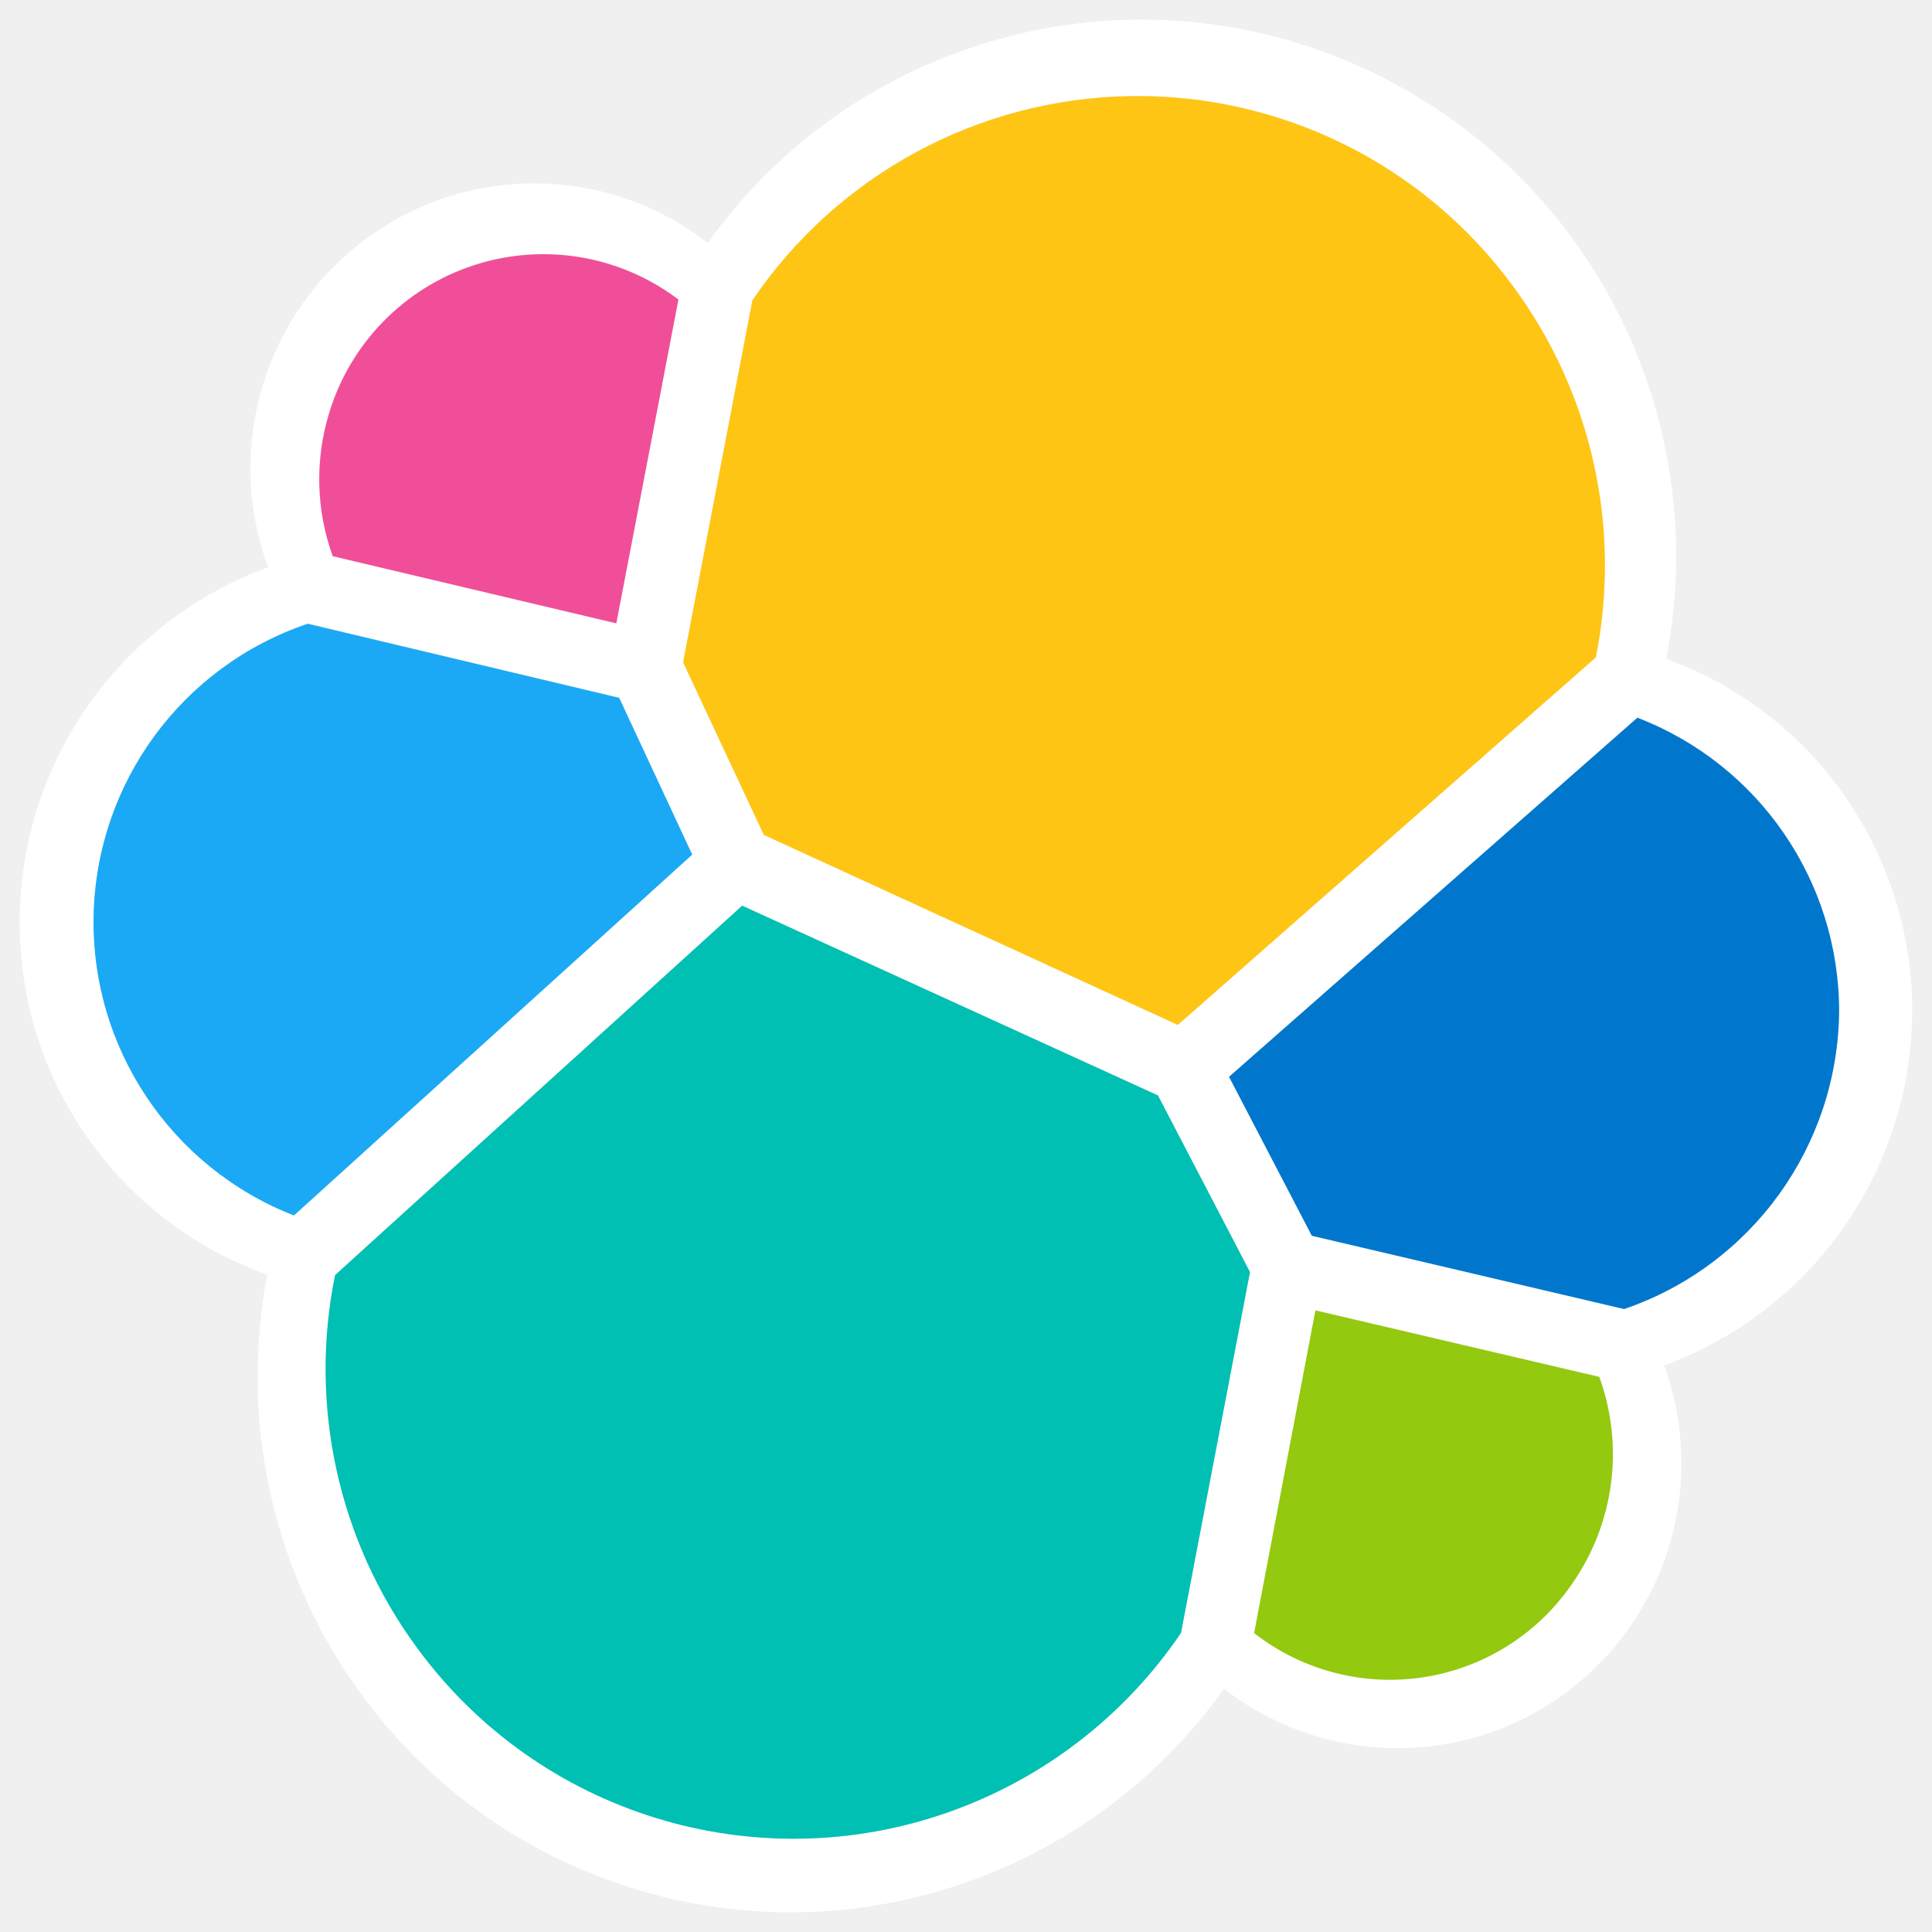
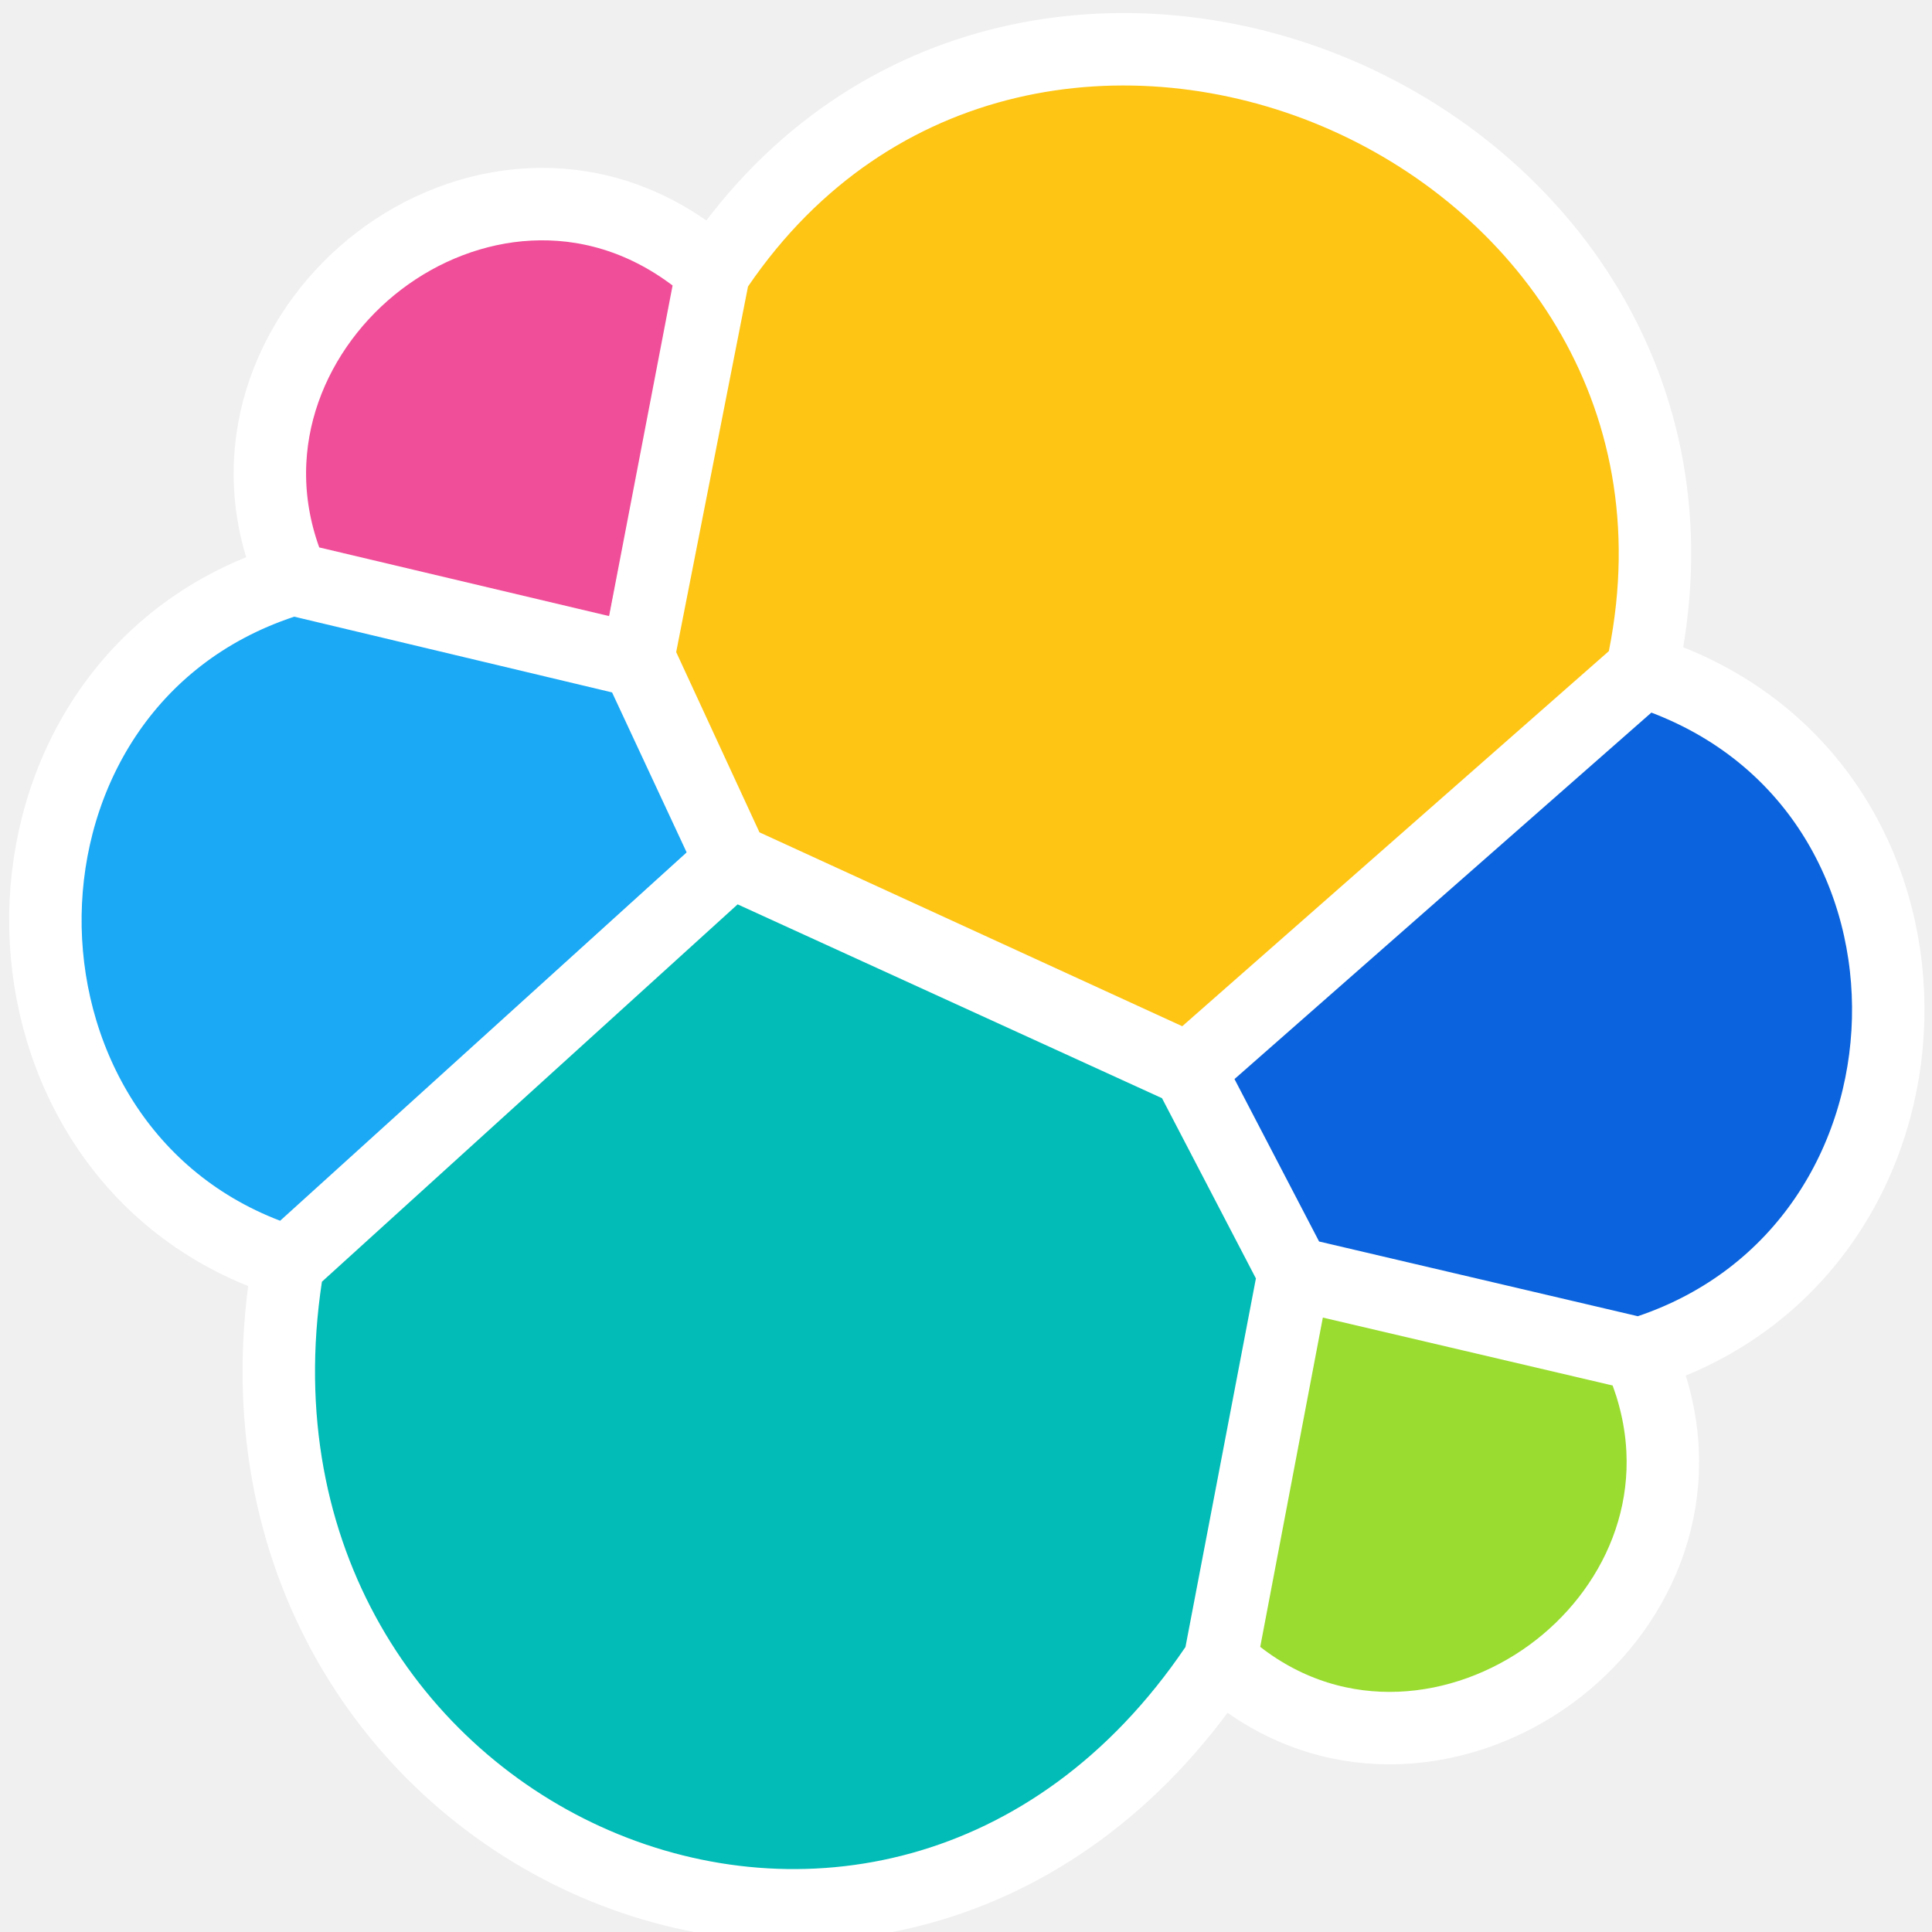
- <svg xmlns="http://www.w3.org/2000/svg" width="14" height="14" fill="none">
-   <g clip-path="url(#a)">
-     <path fill="#fff" fill-rule="evenodd" d="M13.368 5.77c.32.457.49 1.002.489 1.56a2.75 2.75 0 0 1-.498 1.565c-.321.458-.774.806-1.3.999a2.07 2.07 0 0 1-.716 2.375 2.05 2.05 0 0 1-2.473-.032 3.86 3.86 0 0 1-1.929 1.424 3.85 3.85 0 0 1-4.334-1.399 3.9 3.9 0 0 1-.74-2.285 4 4 0 0 1 .069-.74 2.7 2.7 0 0 1-1.303-.994 2.7 2.7 0 0 1-.49-1.568 2.736 2.736 0 0 1 1.8-2.564 2.07 2.07 0 0 1 .71-2.381 2.05 2.05 0 0 1 2.476.03A3.86 3.86 0 0 1 9.811.463 3.88 3.88 0 0 1 11.7 2.218c.412.784.543 1.686.374 2.556a2.7 2.7 0 0 1 1.294.994m-7.834.281 3 1.376 3.03-2.662q.065-.331.064-.668c0-.725-.23-1.431-.66-2.016a3.373 3.373 0 0 0-5.517.096L4.95 4.8zm-3.106 3.19a3.41 3.41 0 0 0 .595 2.7 3.382 3.382 0 0 0 5.535-.108l.5-2.615-.667-1.28-3.013-1.376-2.95 2.678m2.038-4.725-2.057-.488a1.64 1.64 0 0 1 .563-1.868 1.62 1.62 0 0 1 1.945.01zm-2.235.004a2.282 2.282 0 0 0-.1 4.288l2.886-2.614-.53-1.136zm7.837 7.65c-.355-.002-.7-.12-.98-.337l.445-2.338 2.057.482a1.634 1.634 0 0 1-.772 2.006 1.6 1.6 0 0 1-.75.186m-.562-3.215 2.263.53a2.301 2.301 0 0 0 1.558-2.162 2.28 2.28 0 0 0-1.462-2.122L8.906 7.802z" clip-rule="evenodd" />
-     <path fill="#FEC514" d="m5.535 6.05 3 1.377 3.029-2.663a3.404 3.404 0 0 0-.595-2.683 3.373 3.373 0 0 0-5.517.096L4.95 4.799z" />
-     <path fill="#00BFB3" d="M2.428 9.24a3.41 3.41 0 0 0 .594 2.701 3.38 3.38 0 0 0 3.853 1.19 3.4 3.4 0 0 0 1.683-1.298l.5-2.615-.667-1.28-3.013-1.375z" />
-     <path fill="#F04E98" d="m2.409 4.03 2.057.487.45-2.346A1.622 1.622 0 0 0 2.383 3c-.101.337-.092.697.027 1.027" />
-     <path fill="#1BA9F5" d="M2.23 4.52a2.282 2.282 0 0 0-.1 4.288l2.886-2.615-.529-1.136z" />
-     <path fill="#93C90E" d="M9.088 11.834a1.6 1.6 0 0 0 2.308-.363 1.64 1.64 0 0 0 .193-1.493l-2.057-.482z" />
-     <path fill="#07C" d="m9.506 8.955 2.263.531a2.302 2.302 0 0 0 1.558-2.162 2.28 2.28 0 0 0-1.462-2.123L8.906 7.803z" />
-   </g>
-   <defs>
-     <clipPath id="a">
-       <path fill="#fff" d="M.143.143h13.714v13.714H.143z" />
-     </clipPath>
-   </defs>
+ <svg xmlns="http://www.w3.org/2000/svg" data-type="logoElastic" width="32" height="32" fill="none" viewBox="0 0 32 32">
+   <path d="M27.565 11.242C32.665 13.182 32.437 20.638 27.32 22.369L27.158 22.424L26.991 22.385L21.71 21.147L21.443 21.084L21.316 20.84L19.915 18.15L19.699 17.733L20.051 17.422L26.955 11.353L27.227 11.114L27.565 11.242Z" fill="#0B64DD" stroke="white" stroke-width="1.2" />
+   <path d="M22.047 21.239L26.847 22.364L27.163 22.438L27.274 22.742L27.339 22.932C27.962 24.896 27.08 26.712 25.687 27.729C24.253 28.777 22.177 29.049 20.505 27.751L20.215 27.526L20.284 27.165L21.321 21.711L21.438 21.096L22.047 21.239Z" fill="#9ADC30" stroke="white" stroke-width="1.2" />
+   <path d="M5.011 9.63L10.277 10.885L10.56 10.952L10.682 11.216L11.917 13.865L12.104 14.267L11.776 14.564L5.043 20.664L4.771 20.912L4.426 20.78C1.939 19.83 0.72 17.456 0.752 15.153C0.784 12.845 2.073 10.509 4.684 9.645L4.846 9.591L5.011 9.63Z" fill="#1BA9F5" stroke="white" stroke-width="1.2" />
+   <path d="M6.281 4.32C7.697 3.239 9.761 2.933 11.503 4.251L11.8 4.477L11.729 4.843L10.678 10.317L10.559 10.932L9.95 10.788L5.15 9.651L4.834 9.576L4.723 9.27C4.015 7.303 4.873 5.394 6.281 4.32Z" fill="#F04E98" stroke="white" stroke-width="1.2" />
+   <path d="M12.466 14.433L19.496 17.644L19.684 17.73L19.779 17.913L21.334 20.898L21.43 21.082L21.391 21.288L20.225 27.389L20.201 27.511L20.133 27.614C17.453 31.572 13.23 32.325 9.864 30.873C6.509 29.427 4.031 25.804 4.739 21.138L4.772 20.927L4.93 20.784L11.814 14.535L12.107 14.269L12.466 14.433Z" fill="#02BCB7" stroke="white" stroke-width="1.2" />
+   <path d="M11.892 4.41C14.438 0.676 18.741 0.105 22.134 1.539C25.526 2.973 28.123 6.46 27.236 10.902L27.197 11.102L27.044 11.235L19.978 17.448L19.685 17.706L19.332 17.543L12.33 14.332L12.129 14.24L12.035 14.039L10.655 11.052L10.574 10.875L10.611 10.685L11.8 4.633L11.823 4.512L11.892 4.41Z" fill="#FEC514" stroke="white" stroke-width="1.2" />
</svg>
